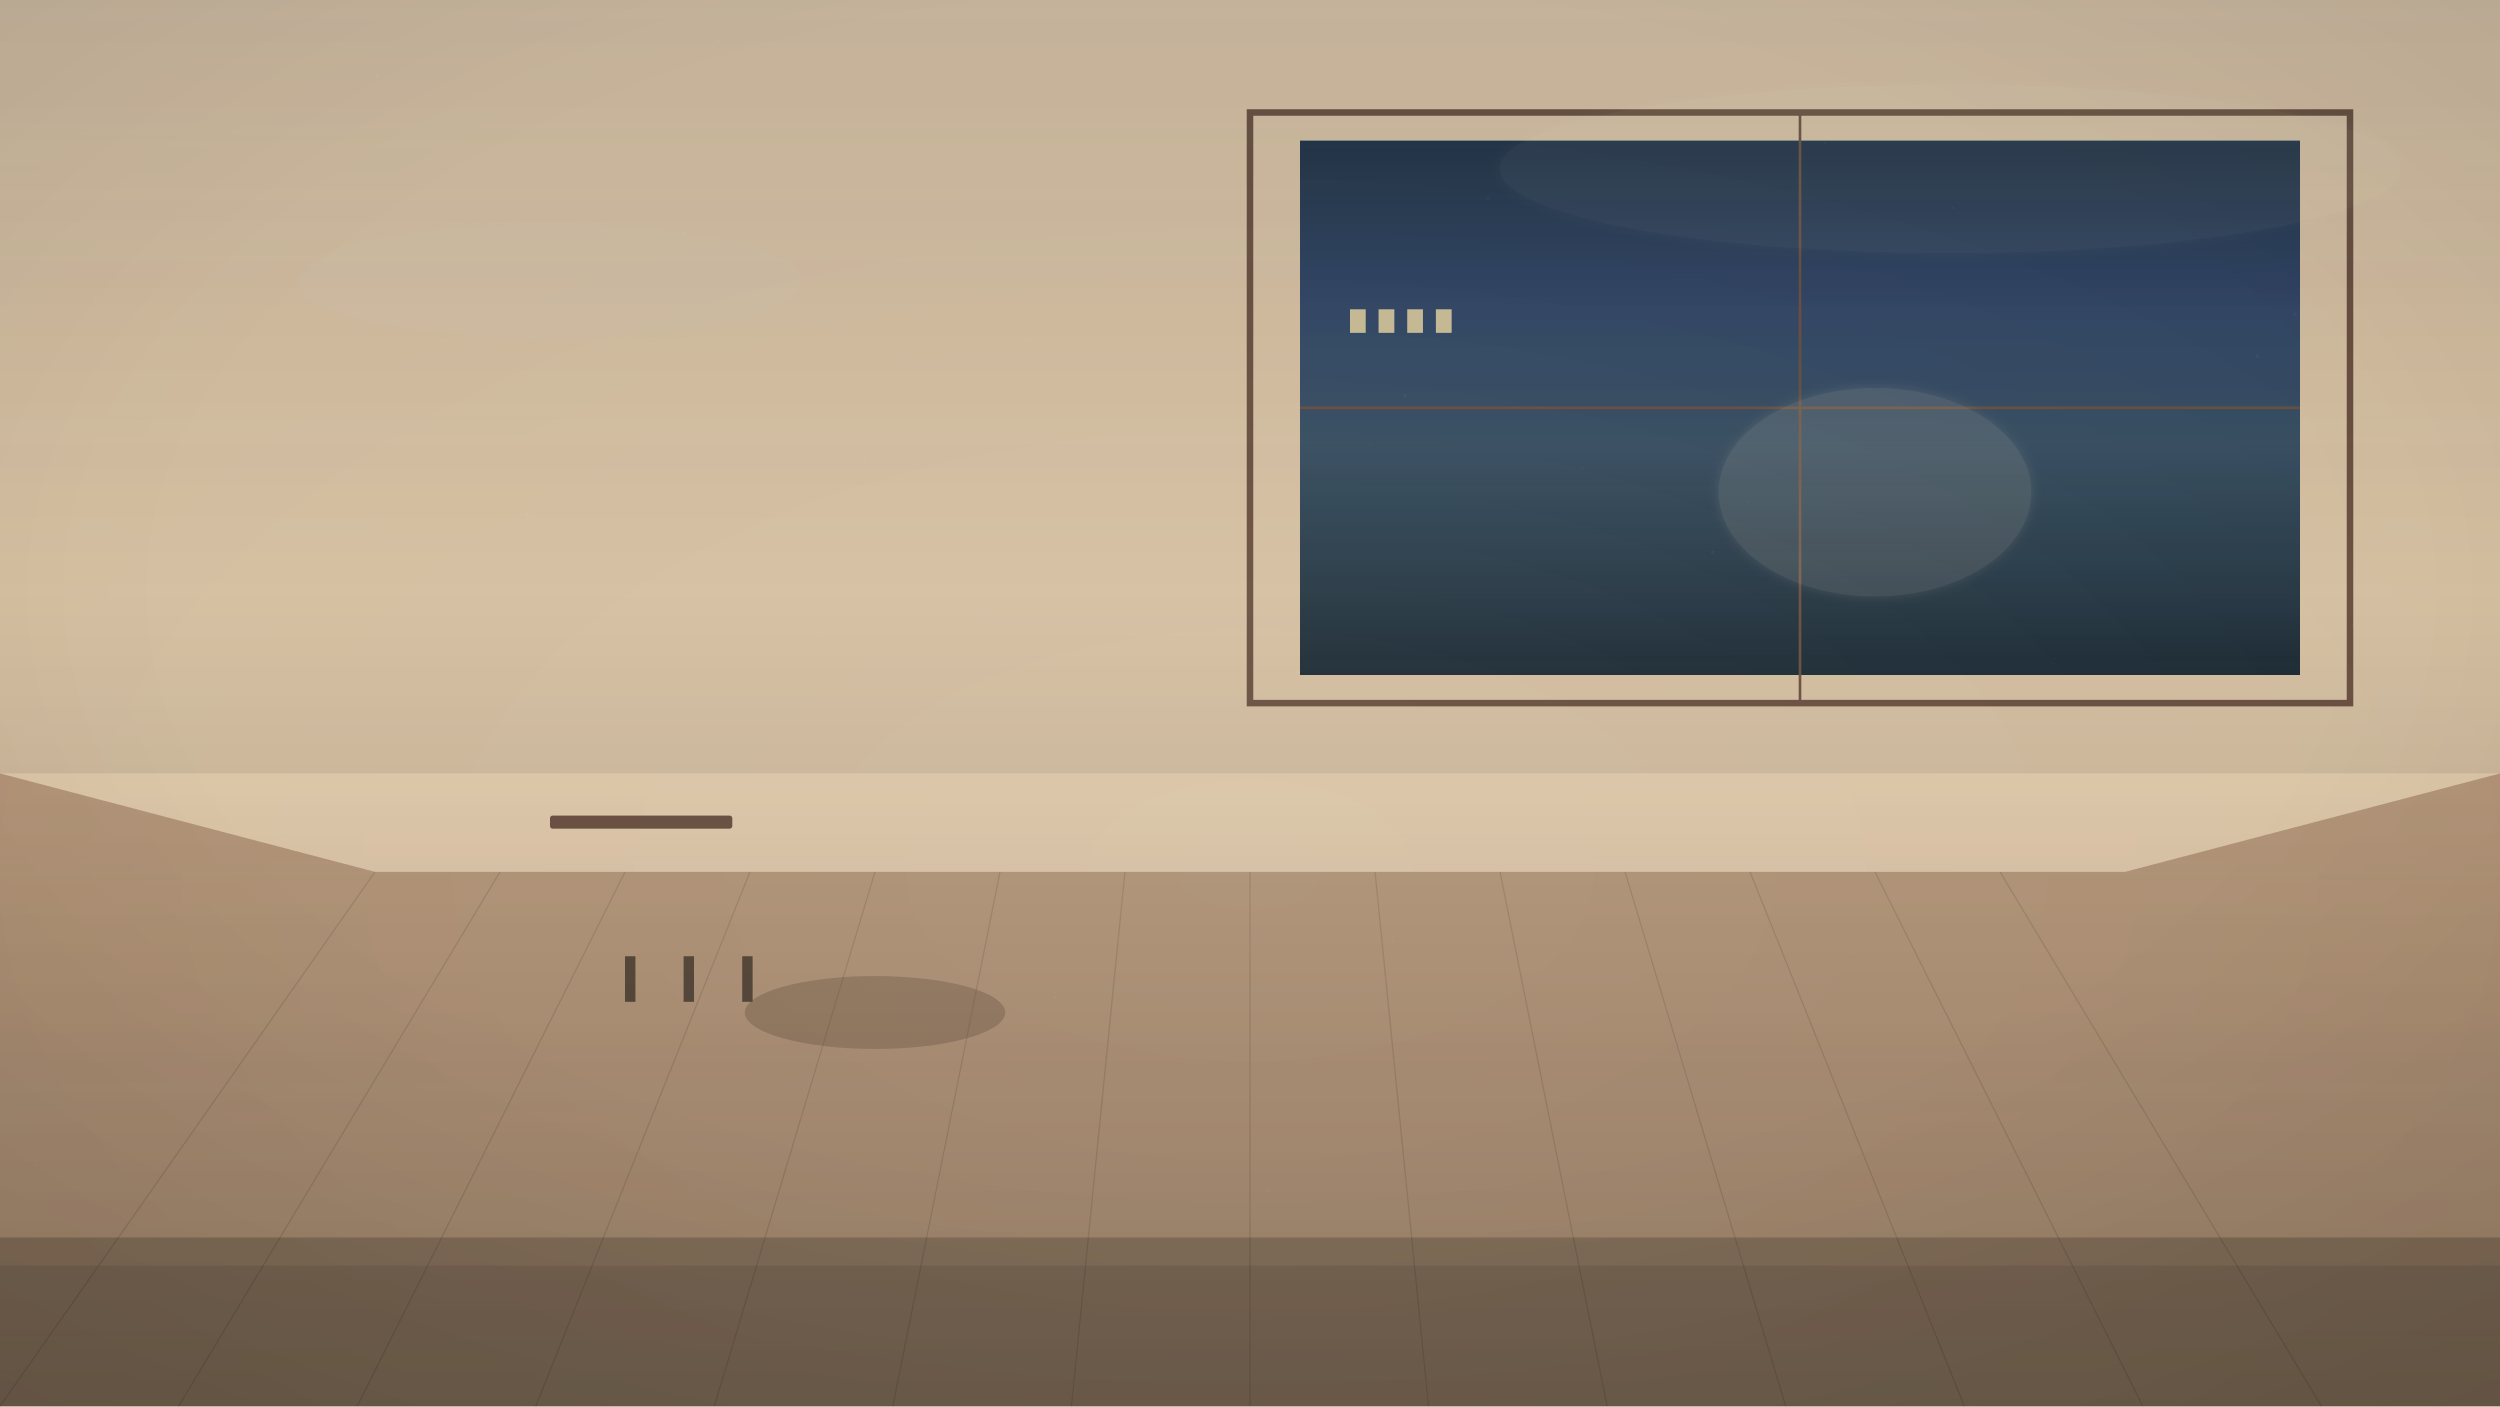
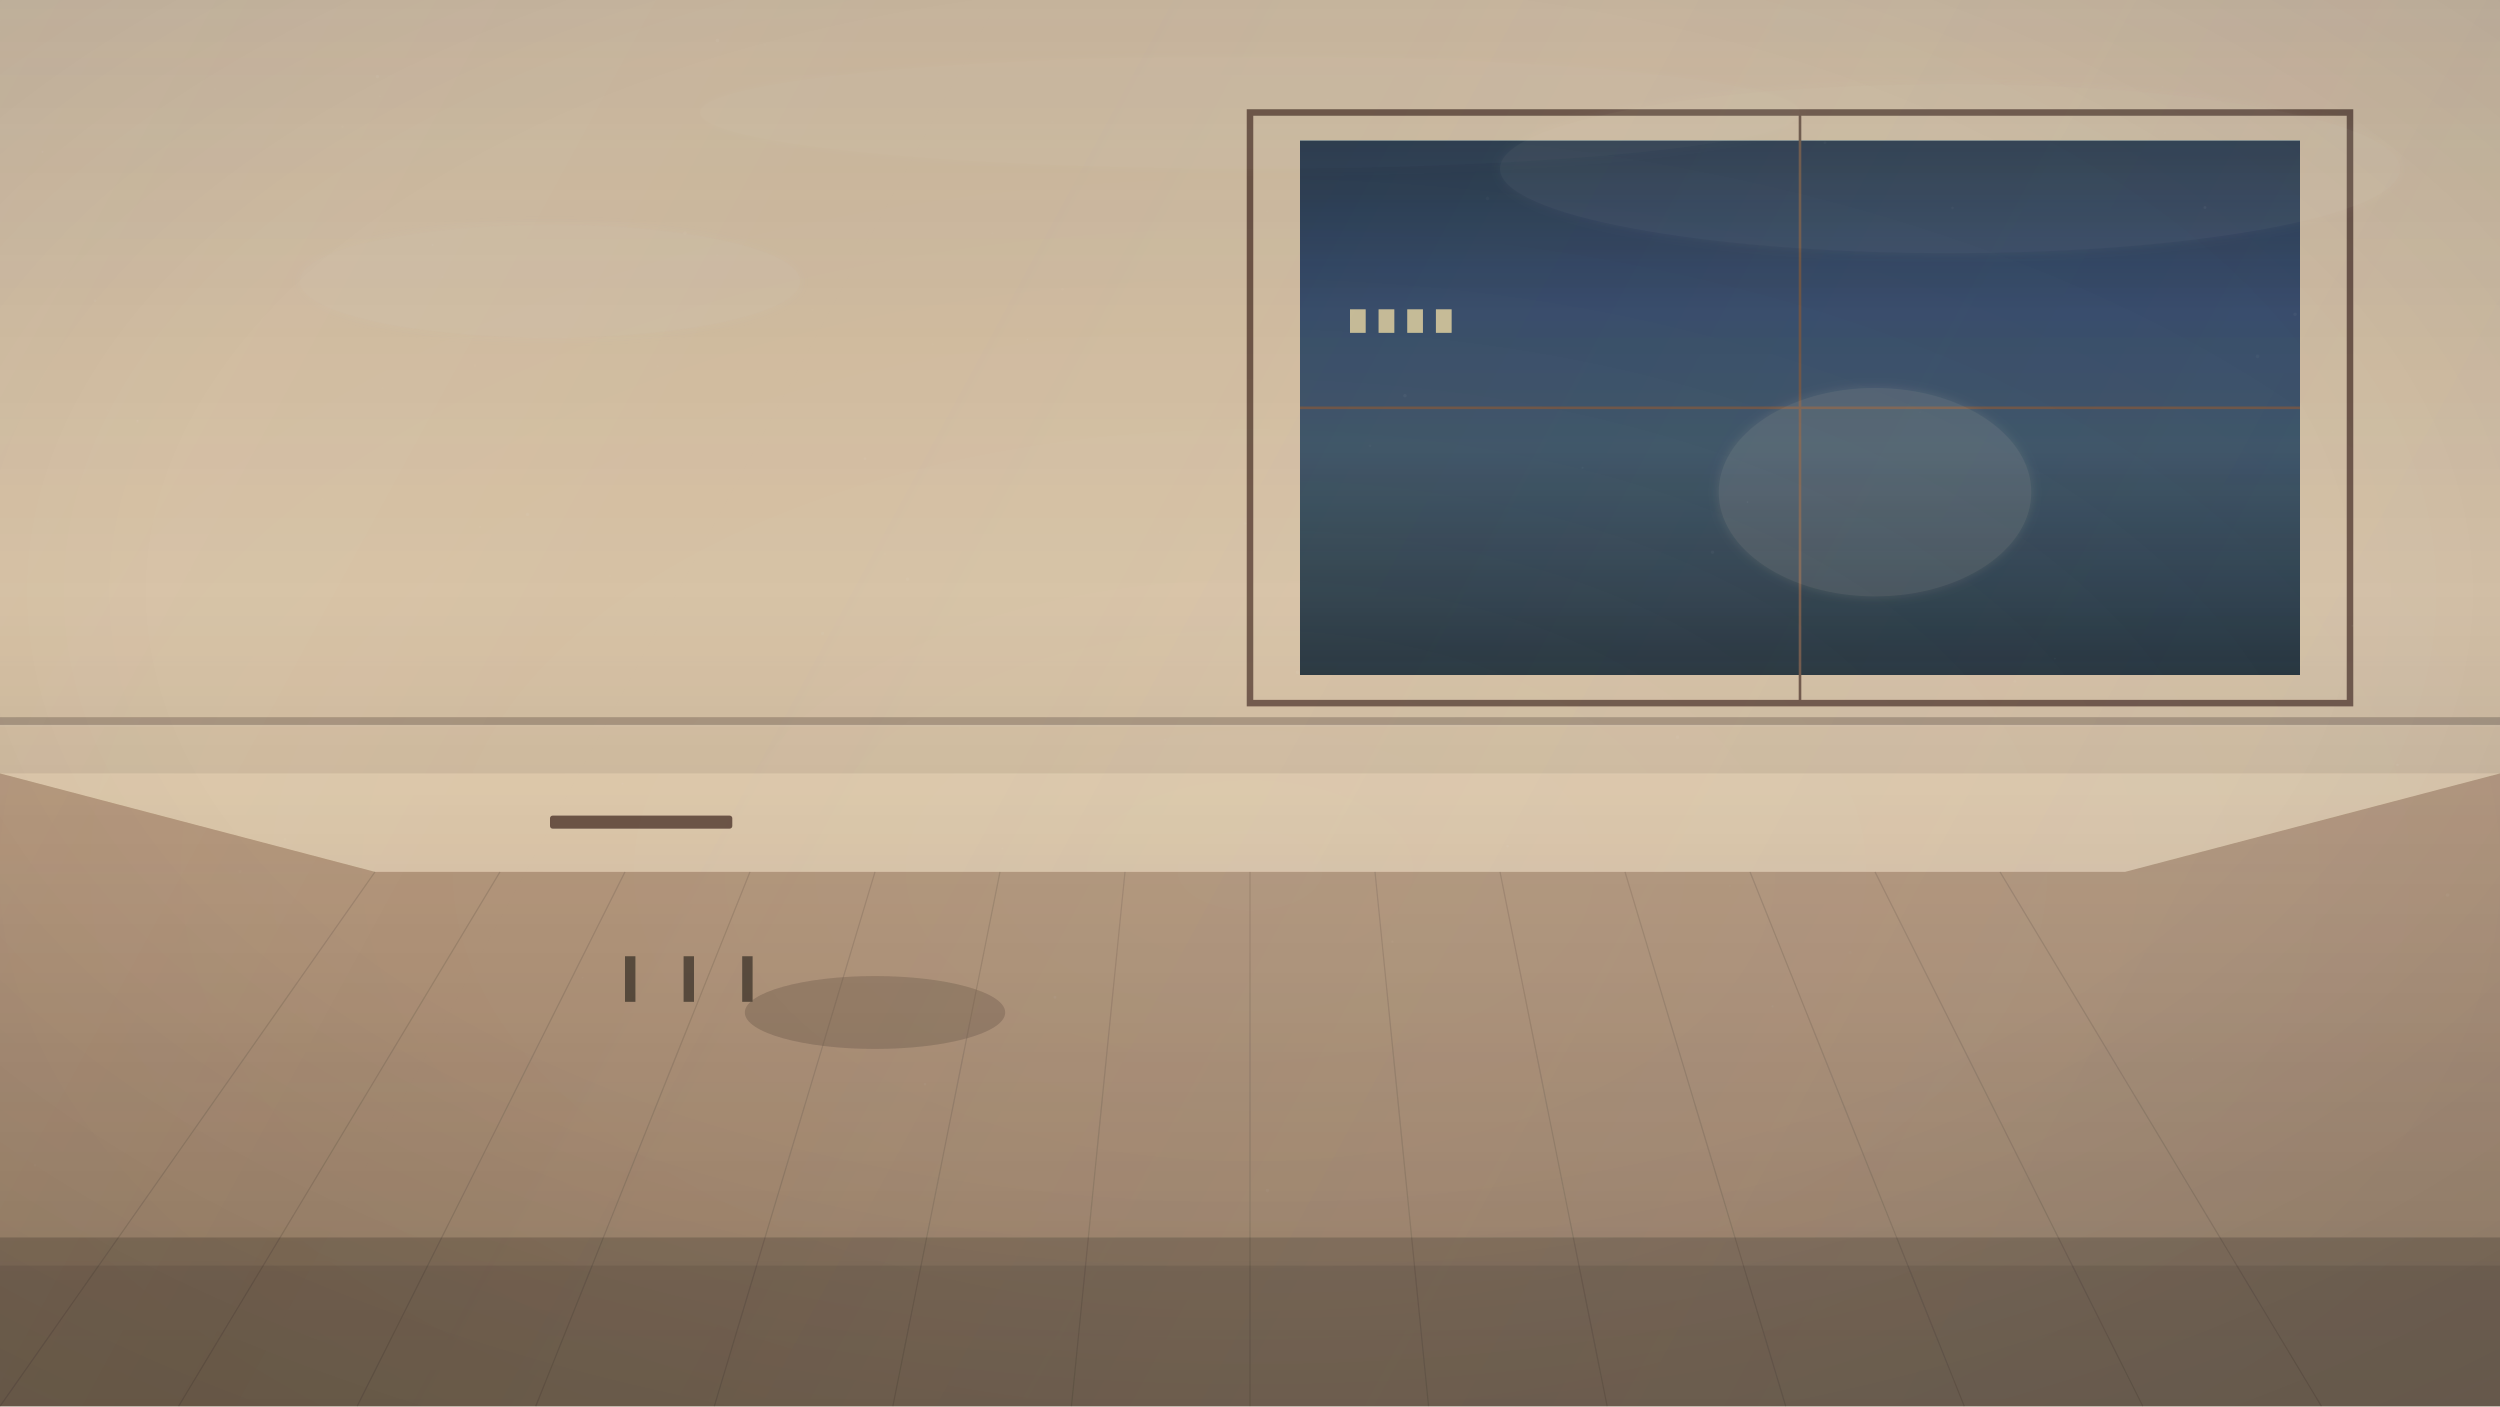
<svg xmlns="http://www.w3.org/2000/svg" viewBox="0 0 1920 1080" width="1920" height="1080">
  <defs>
    <linearGradient id="skyTop" x1="0" y1="0" x2="0" y2="1">
      <stop offset="0%" stop-color="#121828" />
      <stop offset="32%" stop-color="#243050" />
      <stop offset="58%" stop-color="#2a3848" />
      <stop offset="100%" stop-color="#0a0e14" />
    </linearGradient>
    <linearGradient id="skyDay" x1="0" y1="0" x2="0" y2="1">
      <stop offset="0%" stop-color="#6eb4e0" />
      <stop offset="38%" stop-color="#a8cce8" />
      <stop offset="70%" stop-color="#d8c098" />
      <stop offset="100%" stop-color="#6a8868" />
    </linearGradient>
    <linearGradient id="skySunset" x1="0" y1="0" x2="0" y2="1">
      <stop offset="0%" stop-color="#ff6b4a" />
      <stop offset="28%" stop-color="#d84888" />
      <stop offset="55%" stop-color="#683878" />
      <stop offset="100%" stop-color="#120818" />
    </linearGradient>
    <linearGradient id="haze" x1="0" y1="0.4" x2="0" y2="1">
      <stop offset="0%" stop-color="#fff" stop-opacity="0" />
      <stop offset="100%" stop-color="#c8d8f0" stop-opacity="0.22" />
    </linearGradient>
    <filter id="softGlow" x="-40%" y="-40%" width="180%" height="180%">
      <feGaussianBlur stdDeviation="4" result="b" />
      <feMerge>
        <feMergeNode in="b" />
        <feMergeNode in="SourceGraphic" />
      </feMerge>
    </filter>
    <filter id="neonGlow" x="-60%" y="-60%" width="220%" height="220%">
      <feGaussianBlur stdDeviation="6" result="b" />
      <feMerge>
        <feMergeNode in="b" />
        <feMergeNode in="b" />
        <feMergeNode in="SourceGraphic" />
      </feMerge>
    </filter>
    <filter id="paintSoft" x="-2%" y="-2%" width="104%" height="104%">
      <feGaussianBlur stdDeviation="0.6" />
    </filter>
    <radialGradient id="sunDisc" cx="0.5" cy="0.5" r="0.5">
      <stop offset="0%" stop-color="#fff8e8" />
      <stop offset="55%" stop-color="#ffd080" />
      <stop offset="100%" stop-color="#ff904000" />
    </radialGradient>
    <radialGradient id="moonGlow" cx="0.5" cy="0.5" r="0.5">
      <stop offset="0%" stop-color="#fffef8" />
      <stop offset="40%" stop-color="#e8e0f0" />
      <stop offset="100%" stop-color="#e8e0f000" />
    </radialGradient>
    <linearGradient id="wallWarm" x1="0" y1="0" x2="1" y2="1">
      <stop offset="0%" stop-color="#fff0e4" />
      <stop offset="45%" stop-color="#e8c8b0" />
      <stop offset="100%" stop-color="#c8a088" />
    </linearGradient>
    <linearGradient id="wallCool" x1="0" y1="0" x2="0" y2="1">
      <stop offset="0%" stop-color="#eef2f8" />
      <stop offset="100%" stop-color="#b8c0d0" />
    </linearGradient>
    <linearGradient id="floorWood" x1="0" y1="0.6" x2="0" y2="1">
      <stop offset="0%" stop-color="#a88870" />
      <stop offset="100%" stop-color="#685040" />
    </linearGradient>
    <radialGradient id="lampGlow" cx="0.5" cy="0.5" r="0.5">
      <stop offset="0%" stop-color="#fff8e0" />
      <stop offset="70%" stop-color="#ffd898" stop-opacity="0.35" />
      <stop offset="100%" stop-color="#ffd898" stop-opacity="0" />
    </radialGradient>
    <radialGradient id="vignette" cx="0.5" cy="0.42" r="0.78">
      <stop offset="55%" stop-color="#000" stop-opacity="0" />
      <stop offset="100%" stop-color="#030508" stop-opacity="0.38" />
    </radialGradient>
    <linearGradient id="filmGrade" x1="0" y1="0" x2="0" y2="1">
      <stop offset="0%" stop-color="#283858" stop-opacity="0.14" />
      <stop offset="42%" stop-color="#000" stop-opacity="0" />
      <stop offset="100%" stop-color="#000" stop-opacity="0.32" />
    </linearGradient>
    <radialGradient id="stageGlow" cx="0.5" cy="0.62" r="0.55">
      <stop offset="0%" stop-color="#fff" stop-opacity="0.06" />
      <stop offset="100%" stop-color="#fff" stop-opacity="0" />
    </radialGradient>
+     <filter id="filmGrain" x="0" y="0" width="100%" height="100%">
+       <feTurbulence type="fractalNoise" baseFrequency="0.85" numOctaves="3" seed="12" result="n" />
+       <feColorMatrix in="n" type="matrix" values="0 0 0 0 0  0 0 0 0 0  0 0 0 0 0  0 0 0 0.04 0" result="a" />
+       <feBlend in="SourceGraphic" in2="a" mode="overlay" />
+     </filter>
+     <linearGradient id="rimLight" x1="0" y1="0" x2="1" y2="0.3">
+       <stop offset="0%" stop-color="#fff" stop-opacity="0.12" />
+       <stop offset="35%" stop-color="#fff" stop-opacity="0" />
+       <stop offset="100%" stop-color="#a8c8ff" stop-opacity="0.08" />
+     </linearGradient>
  </defs>
  <rect width="1920" height="1080" fill="#e8d0b0" />
+   <circle cx="0.0" cy="0.0" r="0.9" fill="#fff" opacity="0.018" />
+   <circle cx="597.1" cy="110.6" r="0.9" fill="#fff" opacity="0.018" />
+   <circle cx="1194.2" cy="221.3" r="0.9" fill="#fff" opacity="0.018" />
+   <circle cx="1791.4" cy="331.9" r="0.9" fill="#fff" opacity="0.018" />
+   <circle cx="468.5" cy="442.5" r="0.9" fill="#fff" opacity="0.018" />
+   <circle cx="1065.6" cy="553.2" r="0.9" fill="#fff" opacity="0.018" />
+   <circle cx="1662.7" cy="102.2" r="0.9" fill="#fff" opacity="0.018" />
+   <circle cx="339.8" cy="212.8" r="0.9" fill="#fff" opacity="0.018" />
+   <circle cx="937.0" cy="323.5" r="0.9" fill="#fff" opacity="0.018" />
+   <circle cx="1534.1" cy="434.1" r="0.9" fill="#fff" opacity="0.018" />
+   <circle cx="211.2" cy="544.8" r="0.9" fill="#fff" opacity="0.018" />
+   <circle cx="808.3" cy="93.8" r="0.9" fill="#fff" opacity="0.018" />
+   <circle cx="1405.4" cy="204.4" r="0.9" fill="#fff" opacity="0.018" />
+   <circle cx="82.6" cy="315.1" r="0.9" fill="#fff" opacity="0.018" />
+   <circle cx="679.7" cy="425.7" r="0.9" fill="#fff" opacity="0.018" />
+   <circle cx="1276.8" cy="536.3" r="0.9" fill="#fff" opacity="0.018" />
+   <circle cx="1873.9" cy="85.4" r="0.9" fill="#fff" opacity="0.018" />
+   <circle cx="551.0" cy="196.0" r="0.9" fill="#fff" opacity="0.018" />
+   <circle cx="1148.2" cy="306.6" r="0.9" fill="#fff" opacity="0.018" />
+   <circle cx="1745.3" cy="417.3" r="0.9" fill="#fff" opacity="0.018" />
+   <circle cx="422.4" cy="527.9" r="0.9" fill="#fff" opacity="0.018" />
+   <circle cx="1019.5" cy="76.9" r="0.9" fill="#fff" opacity="0.018" />
+   <circle cx="1616.6" cy="187.6" r="0.9" fill="#fff" opacity="0.018" />
+   <circle cx="293.8" cy="298.2" r="0.9" fill="#fff" opacity="0.018" />
+   <circle cx="890.9" cy="408.8" r="0.9" fill="#fff" opacity="0.018" />
+   <circle cx="1488.0" cy="519.5" r="0.9" fill="#fff" opacity="0.018" />
+   <circle cx="165.1" cy="68.5" r="0.9" fill="#fff" opacity="0.018" />
+   <circle cx="762.2" cy="179.2" r="0.9" fill="#fff" opacity="0.018" />
+   <circle cx="1359.4" cy="289.8" r="0.9" fill="#fff" opacity="0.018" />
+   <circle cx="36.5" cy="400.4" r="0.9" fill="#fff" opacity="0.018" />
+   <circle cx="633.6" cy="511.1" r="0.9" fill="#fff" opacity="0.018" />
+   <circle cx="1230.7" cy="60.1" r="0.9" fill="#fff" opacity="0.018" />
+   <circle cx="1827.8" cy="170.7" r="0.9" fill="#fff" opacity="0.018" />
+   <circle cx="505.0" cy="281.4" r="0.9" fill="#fff" opacity="0.018" />
+   <circle cx="1102.1" cy="392.0" r="0.9" fill="#fff" opacity="0.018" />
+   <circle cx="1699.2" cy="502.6" r="0.9" fill="#fff" opacity="0.018" />
+   <circle cx="376.3" cy="51.7" r="0.9" fill="#fff" opacity="0.018" />
+   <circle cx="973.4" cy="162.3" r="0.9" fill="#fff" opacity="0.018" />
+   <circle cx="1570.6" cy="272.9" r="0.9" fill="#fff" opacity="0.018" />
+   <circle cx="247.7" cy="383.6" r="0.9" fill="#fff" opacity="0.018" />
+   <circle cx="844.8" cy="494.2" r="0.9" fill="#fff" opacity="0.018" />
+   <circle cx="1441.9" cy="43.2" r="0.9" fill="#fff" opacity="0.018" />
+   <circle cx="119.0" cy="153.9" r="0.9" fill="#fff" opacity="0.018" />
+   <circle cx="716.2" cy="264.5" r="0.9" fill="#fff" opacity="0.018" />
+   <circle cx="1313.3" cy="375.1" r="0.9" fill="#fff" opacity="0.018" />
+   <circle cx="1910.4" cy="485.8" r="0.9" fill="#fff" opacity="0.018" />
+   <circle cx="587.5" cy="34.8" r="0.9" fill="#fff" opacity="0.018" />
+   <circle cx="1184.6" cy="145.5" r="0.9" fill="#fff" opacity="0.018" />
+   <rect x="0" y="550.8" width="1920" height="6" fill="#584838" opacity="0.35" />
+   <rect x="0" y="556.2" width="1920" height="2" fill="#fff" opacity="0.06" />
  <polygon points="0,594 0,1080 1920,1080 1920,594 1632,669.6 288,669.6" fill="#b89878" opacity="0.92" />
  <line x1="0" y1="1080" x2="288" y2="669.6" stroke="#000" stroke-opacity="0.12" stroke-width="1" />
  <line x1="137.143" y1="1080" x2="384" y2="669.6" stroke="#000" stroke-opacity="0.12" stroke-width="1" />
  <line x1="274.286" y1="1080" x2="480" y2="669.6" stroke="#000" stroke-opacity="0.12" stroke-width="1" />
  <line x1="411.429" y1="1080" x2="576" y2="669.6" stroke="#000" stroke-opacity="0.12" stroke-width="1" />
  <line x1="548.571" y1="1080" x2="672" y2="669.6" stroke="#000" stroke-opacity="0.12" stroke-width="1" />
  <line x1="685.714" y1="1080" x2="768" y2="669.6" stroke="#000" stroke-opacity="0.12" stroke-width="1" />
  <line x1="822.857" y1="1080" x2="864" y2="669.6" stroke="#000" stroke-opacity="0.12" stroke-width="1" />
  <line x1="960" y1="1080" x2="960" y2="669.6" stroke="#000" stroke-opacity="0.12" stroke-width="1" />
  <line x1="1097.143" y1="1080" x2="1056" y2="669.6" stroke="#000" stroke-opacity="0.12" stroke-width="1" />
  <line x1="1234.286" y1="1080" x2="1152" y2="669.6" stroke="#000" stroke-opacity="0.12" stroke-width="1" />
  <line x1="1371.429" y1="1080" x2="1248" y2="669.6" stroke="#000" stroke-opacity="0.12" stroke-width="1" />
  <line x1="1508.571" y1="1080" x2="1344" y2="669.6" stroke="#000" stroke-opacity="0.12" stroke-width="1" />
  <line x1="1645.714" y1="1080" x2="1440" y2="669.6" stroke="#000" stroke-opacity="0.12" stroke-width="1" />
  <line x1="1782.857" y1="1080" x2="1536" y2="669.6" stroke="#000" stroke-opacity="0.12" stroke-width="1" />
  <rect x="0" y="0" width="1920" height="594" fill="#000" opacity="0.08" />
  <rect x="998.4" y="108" width="768" height="410.4" fill="#87ceeb" />
  <rect x="998.4" y="108" width="768" height="410.4" fill="url(#skyTop)" opacity="0.85" />
  <rect x="1036.8" y="237.6" width="12" height="18" fill="#ffe8a8" opacity="0.5" />
  <rect x="1058.8" y="237.6" width="12" height="18" fill="#ffe8a8" opacity="0.5" />
  <rect x="1080.8" y="237.6" width="12" height="18" fill="#ffe8a8" opacity="0.5" />
  <rect x="1102.8" y="237.6" width="12" height="18" fill="#ffe8a8" opacity="0.5" />
  <rect x="1036.8" y="237.6" width="12" height="18" fill="#ffe8a8" opacity="0.5" />
  <rect x="1058.8" y="237.6" width="12" height="18" fill="#ffe8a8" opacity="0.5" />
  <rect x="1080.8" y="237.6" width="12" height="18" fill="#ffe8a8" opacity="0.5" />
  <rect x="1102.8" y="237.6" width="12" height="18" fill="#ffe8a8" opacity="0.5" />
  <rect x="960" y="86.4" width="844.8" height="453.6" fill="none" stroke="#6a5040" stroke-width="5" />
  <path d="M1382.4 86.4 L1382.4 540 M998.4 313.2 L1766.4 313.2" stroke="#6a5040" stroke-width="2" />
  <ellipse cx="1440" cy="378" rx="120" ry="80" fill="#ffe8c8" opacity="0.12" filter="url(#softGlow)" />
  <ellipse cx="672" cy="777.6" rx="100" ry="28" fill="#6a5040" opacity="0.35" />
  <rect x="422.4" y="626.4" width="140" height="10" rx="2" fill="#6a5040" />
  <rect x="480" y="734.4" width="8" height="35" fill="#584838" />
  <rect x="525" y="734.4" width="8" height="35" fill="#584838" />
  <rect x="570" y="734.4" width="8" height="35" fill="#584838" />
  <rect x="0" y="950.4" width="1920" height="129.6" fill="#000" opacity="0.2" />
  <circle cx="0.0" cy="15.6" r="0.60" fill="#fff" opacity="0.022" />
  <circle cx="263.0" cy="97.3" r="0.95" fill="#fff" opacity="0.032" />
  <circle cx="526.1" cy="179.0" r="1.30" fill="#fff" opacity="0.042" />
  <circle cx="789.1" cy="260.7" r="0.60" fill="#fff" opacity="0.052" />
  <circle cx="1052.2" cy="342.4" r="0.95" fill="#fff" opacity="0.022" />
  <circle cx="1315.2" cy="424.1" r="1.30" fill="#fff" opacity="0.032" />
  <circle cx="1578.2" cy="505.8" r="0.60" fill="#fff" opacity="0.042" />
  <circle cx="1841.3" cy="587.5" r="0.95" fill="#fff" opacity="0.052" />
  <circle cx="184.3" cy="669.2" r="1.30" fill="#fff" opacity="0.022" />
  <circle cx="447.4" cy="750.9" r="0.60" fill="#fff" opacity="0.032" />
  <circle cx="710.4" cy="832.6" r="0.95" fill="#fff" opacity="0.042" />
  <circle cx="973.4" cy="914.3" r="1.30" fill="#fff" opacity="0.052" />
  <circle cx="1236.5" cy="78.0" r="0.60" fill="#fff" opacity="0.022" />
  <circle cx="1499.5" cy="159.7" r="0.95" fill="#fff" opacity="0.032" />
  <circle cx="1762.6" cy="241.4" r="1.30" fill="#fff" opacity="0.042" />
  <circle cx="105.6" cy="323.1" r="0.60" fill="#fff" opacity="0.052" />
  <circle cx="368.6" cy="404.8" r="0.95" fill="#fff" opacity="0.022" />
  <circle cx="631.7" cy="486.5" r="1.30" fill="#fff" opacity="0.032" />
  <circle cx="894.7" cy="568.2" r="0.60" fill="#fff" opacity="0.042" />
  <circle cx="1157.8" cy="649.9" r="0.95" fill="#fff" opacity="0.052" />
  <circle cx="1420.8" cy="731.6" r="1.30" fill="#fff" opacity="0.022" />
  <circle cx="1683.8" cy="813.3" r="0.60" fill="#fff" opacity="0.032" />
  <circle cx="26.9" cy="895.0" r="0.95" fill="#fff" opacity="0.042" />
  <circle cx="289.9" cy="58.8" r="1.30" fill="#fff" opacity="0.052" />
  <circle cx="553.0" cy="140.5" r="0.60" fill="#fff" opacity="0.022" />
  <circle cx="816.0" cy="222.2" r="0.95" fill="#fff" opacity="0.032" />
  <circle cx="1079.0" cy="303.9" r="1.30" fill="#fff" opacity="0.042" />
  <circle cx="1342.1" cy="385.6" r="0.60" fill="#fff" opacity="0.052" />
  <circle cx="0.0" cy="24.1" r="0.50" fill="#fff" opacity="0.025" filter="url(#softGlow)" />
  <circle cx="332.2" cy="188.2" r="0.78" fill="#fff" opacity="0.033" filter="url(#softGlow)" />
  <circle cx="664.3" cy="352.3" r="1.06" fill="#fff" opacity="0.041" filter="url(#softGlow)" />
  <circle cx="996.5" cy="516.3" r="1.34" fill="#fff" opacity="0.049" filter="url(#softGlow)" />
  <circle cx="1328.6" cy="680.4" r="0.50" fill="#fff" opacity="0.057" filter="url(#softGlow)" />
  <circle cx="1660.8" cy="66.9" r="0.78" fill="#fff" opacity="0.025" filter="url(#softGlow)" />
  <circle cx="73.0" cy="230.9" r="1.06" fill="#fff" opacity="0.033" filter="url(#softGlow)" />
  <circle cx="405.1" cy="395.0" r="1.34" fill="#fff" opacity="0.041" filter="url(#softGlow)" />
  <circle cx="737.3" cy="559.1" r="0.50" fill="#fff" opacity="0.049" filter="url(#softGlow)" />
  <circle cx="1069.4" cy="723.2" r="0.78" fill="#fff" opacity="0.057" filter="url(#softGlow)" />
  <circle cx="1401.6" cy="109.6" r="1.06" fill="#fff" opacity="0.025" filter="url(#softGlow)" />
  <circle cx="1733.8" cy="273.7" r="1.34" fill="#fff" opacity="0.033" filter="url(#softGlow)" />
  <circle cx="145.9" cy="437.8" r="0.50" fill="#fff" opacity="0.041" filter="url(#softGlow)" />
  <circle cx="478.1" cy="601.9" r="0.78" fill="#fff" opacity="0.049" filter="url(#softGlow)" />
  <circle cx="810.2" cy="765.9" r="1.06" fill="#fff" opacity="0.057" filter="url(#softGlow)" />
  <circle cx="1142.4" cy="152.4" r="1.34" fill="#fff" opacity="0.025" filter="url(#softGlow)" />
  <circle cx="1474.6" cy="316.5" r="0.50" fill="#fff" opacity="0.033" filter="url(#softGlow)" />
  <circle cx="1806.7" cy="480.6" r="0.78" fill="#fff" opacity="0.041" filter="url(#softGlow)" />
  <circle cx="218.9" cy="644.6" r="1.06" fill="#fff" opacity="0.049" filter="url(#softGlow)" />
  <circle cx="551.0" cy="31.1" r="1.34" fill="#fff" opacity="0.057" filter="url(#softGlow)" />
  <circle cx="883.2" cy="195.2" r="0.50" fill="#fff" opacity="0.025" filter="url(#softGlow)" />
  <circle cx="1215.4" cy="359.3" r="0.78" fill="#fff" opacity="0.033" filter="url(#softGlow)" />
-   <ellipse cx="1497.6" cy="129.6" rx="345.6" ry="64.8" fill="#fff8e8" opacity="0.045" filter="url(#softGlow)" />
-   <ellipse cx="422.4" cy="216" rx="192" ry="43.2" fill="#c8e8ff" opacity="0.035" filter="url(#softGlow)" />
+   <circle cx="1547.5" cy="523.3" r="1.06" fill="#fff" opacity="0.041" filter="url(#softGlow)" />
+   <circle cx="1879.7" cy="687.4" r="1.34" fill="#fff" opacity="0.049" filter="url(#softGlow)" />
+   <circle cx="291.8" cy="73.9" r="0.50" fill="#fff" opacity="0.057" filter="url(#softGlow)" />
+   <circle cx="624.0" cy="237.9" r="0.78" fill="#fff" opacity="0.025" filter="url(#softGlow)" />
+   <circle cx="956.2" cy="402.0" r="1.06" fill="#fff" opacity="0.033" filter="url(#softGlow)" />
+   <circle cx="1288.3" cy="566.1" r="1.34" fill="#fff" opacity="0.041" filter="url(#softGlow)" />
+   <circle cx="1620.5" cy="730.2" r="0.50" fill="#fff" opacity="0.049" filter="url(#softGlow)" />
+   <circle cx="32.6" cy="116.6" r="0.78" fill="#fff" opacity="0.057" filter="url(#softGlow)" />
+   <circle cx="364.8" cy="280.7" r="1.06" fill="#fff" opacity="0.025" filter="url(#softGlow)" />
+   <circle cx="697.0" cy="444.8" r="1.34" fill="#fff" opacity="0.033" filter="url(#softGlow)" />
+   <circle cx="1029.1" cy="608.9" r="0.50" fill="#fff" opacity="0.041" filter="url(#softGlow)" />
+   <circle cx="1361.3" cy="772.9" r="0.78" fill="#fff" opacity="0.049" filter="url(#softGlow)" />
+   <circle cx="1693.4" cy="159.4" r="1.06" fill="#fff" opacity="0.057" filter="url(#softGlow)" />
+   <circle cx="105.6" cy="323.5" r="1.34" fill="#fff" opacity="0.025" filter="url(#softGlow)" />
+   <circle cx="437.8" cy="487.6" r="0.50" fill="#fff" opacity="0.033" filter="url(#softGlow)" />
+   <circle cx="769.9" cy="651.6" r="0.78" fill="#fff" opacity="0.041" filter="url(#softGlow)" />
+   <ellipse cx="1497.6" cy="129.6" rx="345.6" ry="64.8" fill="#fff8e8" opacity="0.055" filter="url(#softGlow)" />
+   <ellipse cx="422.4" cy="216" rx="192" ry="43.2" fill="#c8e8ff" opacity="0.045" filter="url(#softGlow)" />
+   <ellipse cx="960" cy="86.4" rx="422.4" ry="43.2" fill="#fff" opacity="0.028" filter="url(#softGlow)" />
  <rect width="1920" height="1080" fill="url(#stageGlow)" />
+   <rect width="1920" height="1080" fill="url(#rimLight)" opacity="0.65" />
  <rect width="1920" height="1080" fill="url(#haze)" opacity="0.08" />
  <rect width="1920" height="1080" fill="url(#filmGrade)" opacity="0.72" />
  <rect width="1920" height="1080" fill="url(#vignette)" opacity="0.22" />
  <rect x="0" y="972" width="1920" height="108" fill="#000" opacity="0.08" />
+   <rect width="1920" height="1080" fill="#fff" opacity="0.012" filter="url(#filmGrain)" />
</svg>
